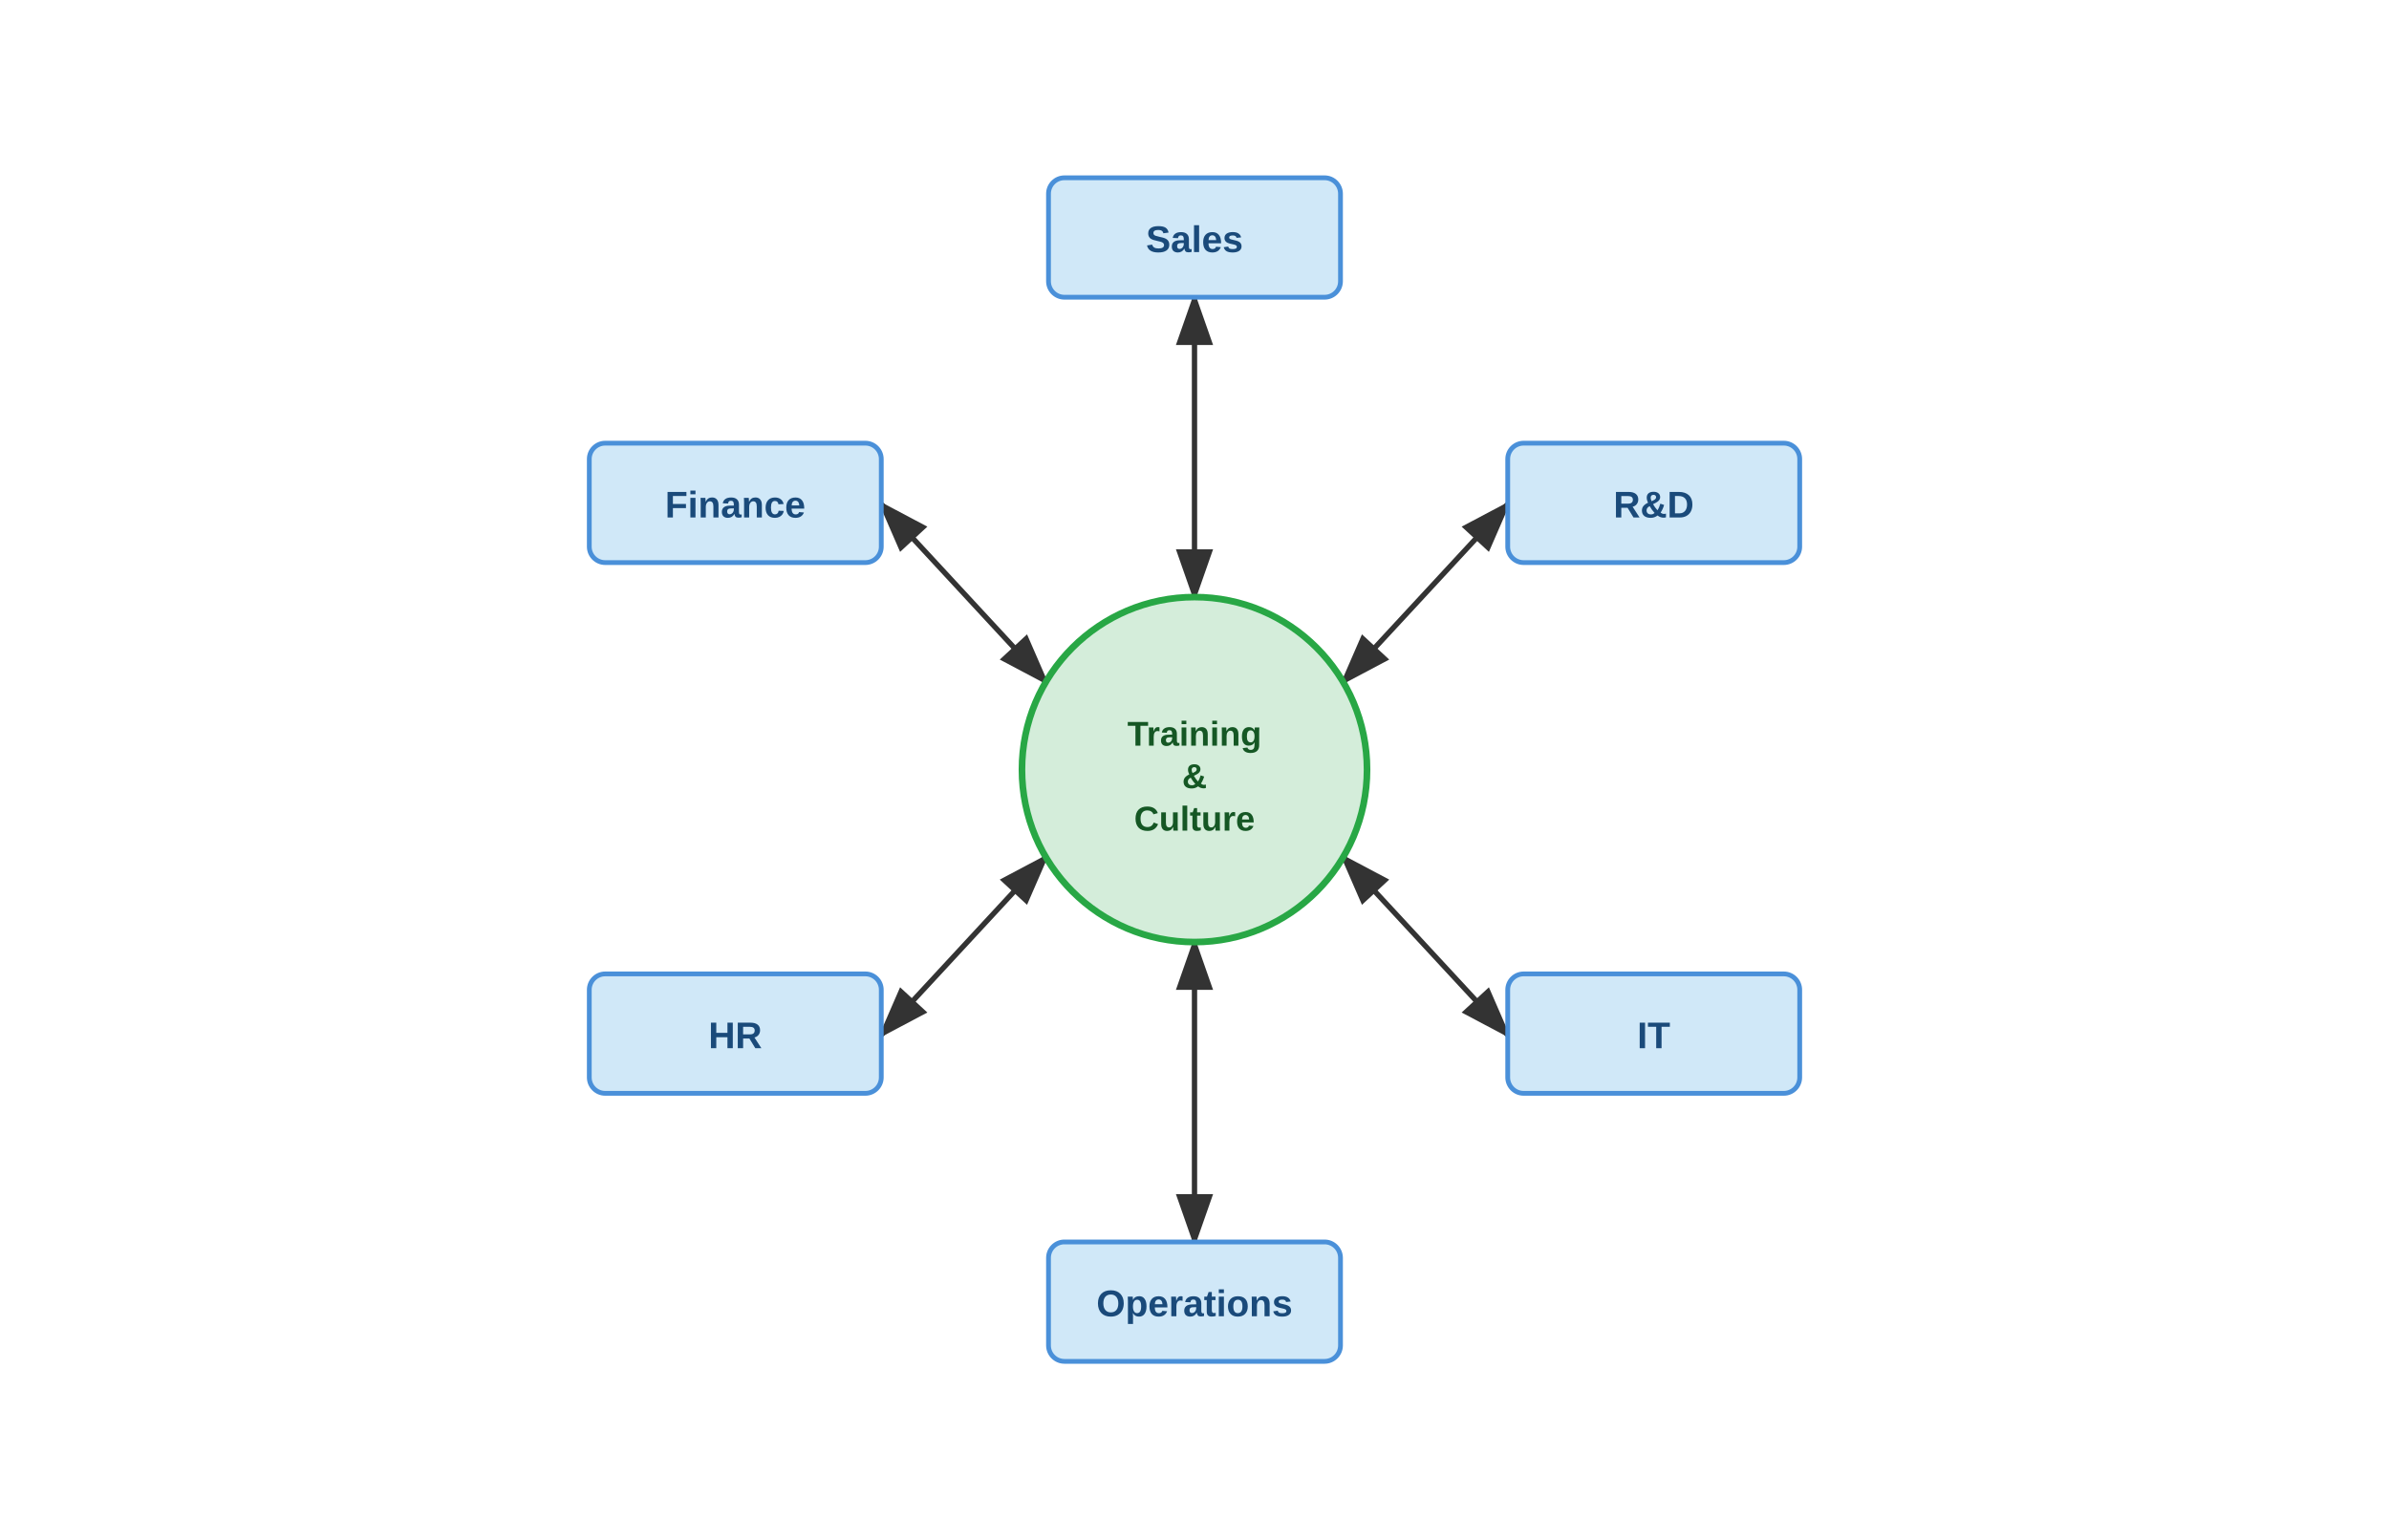
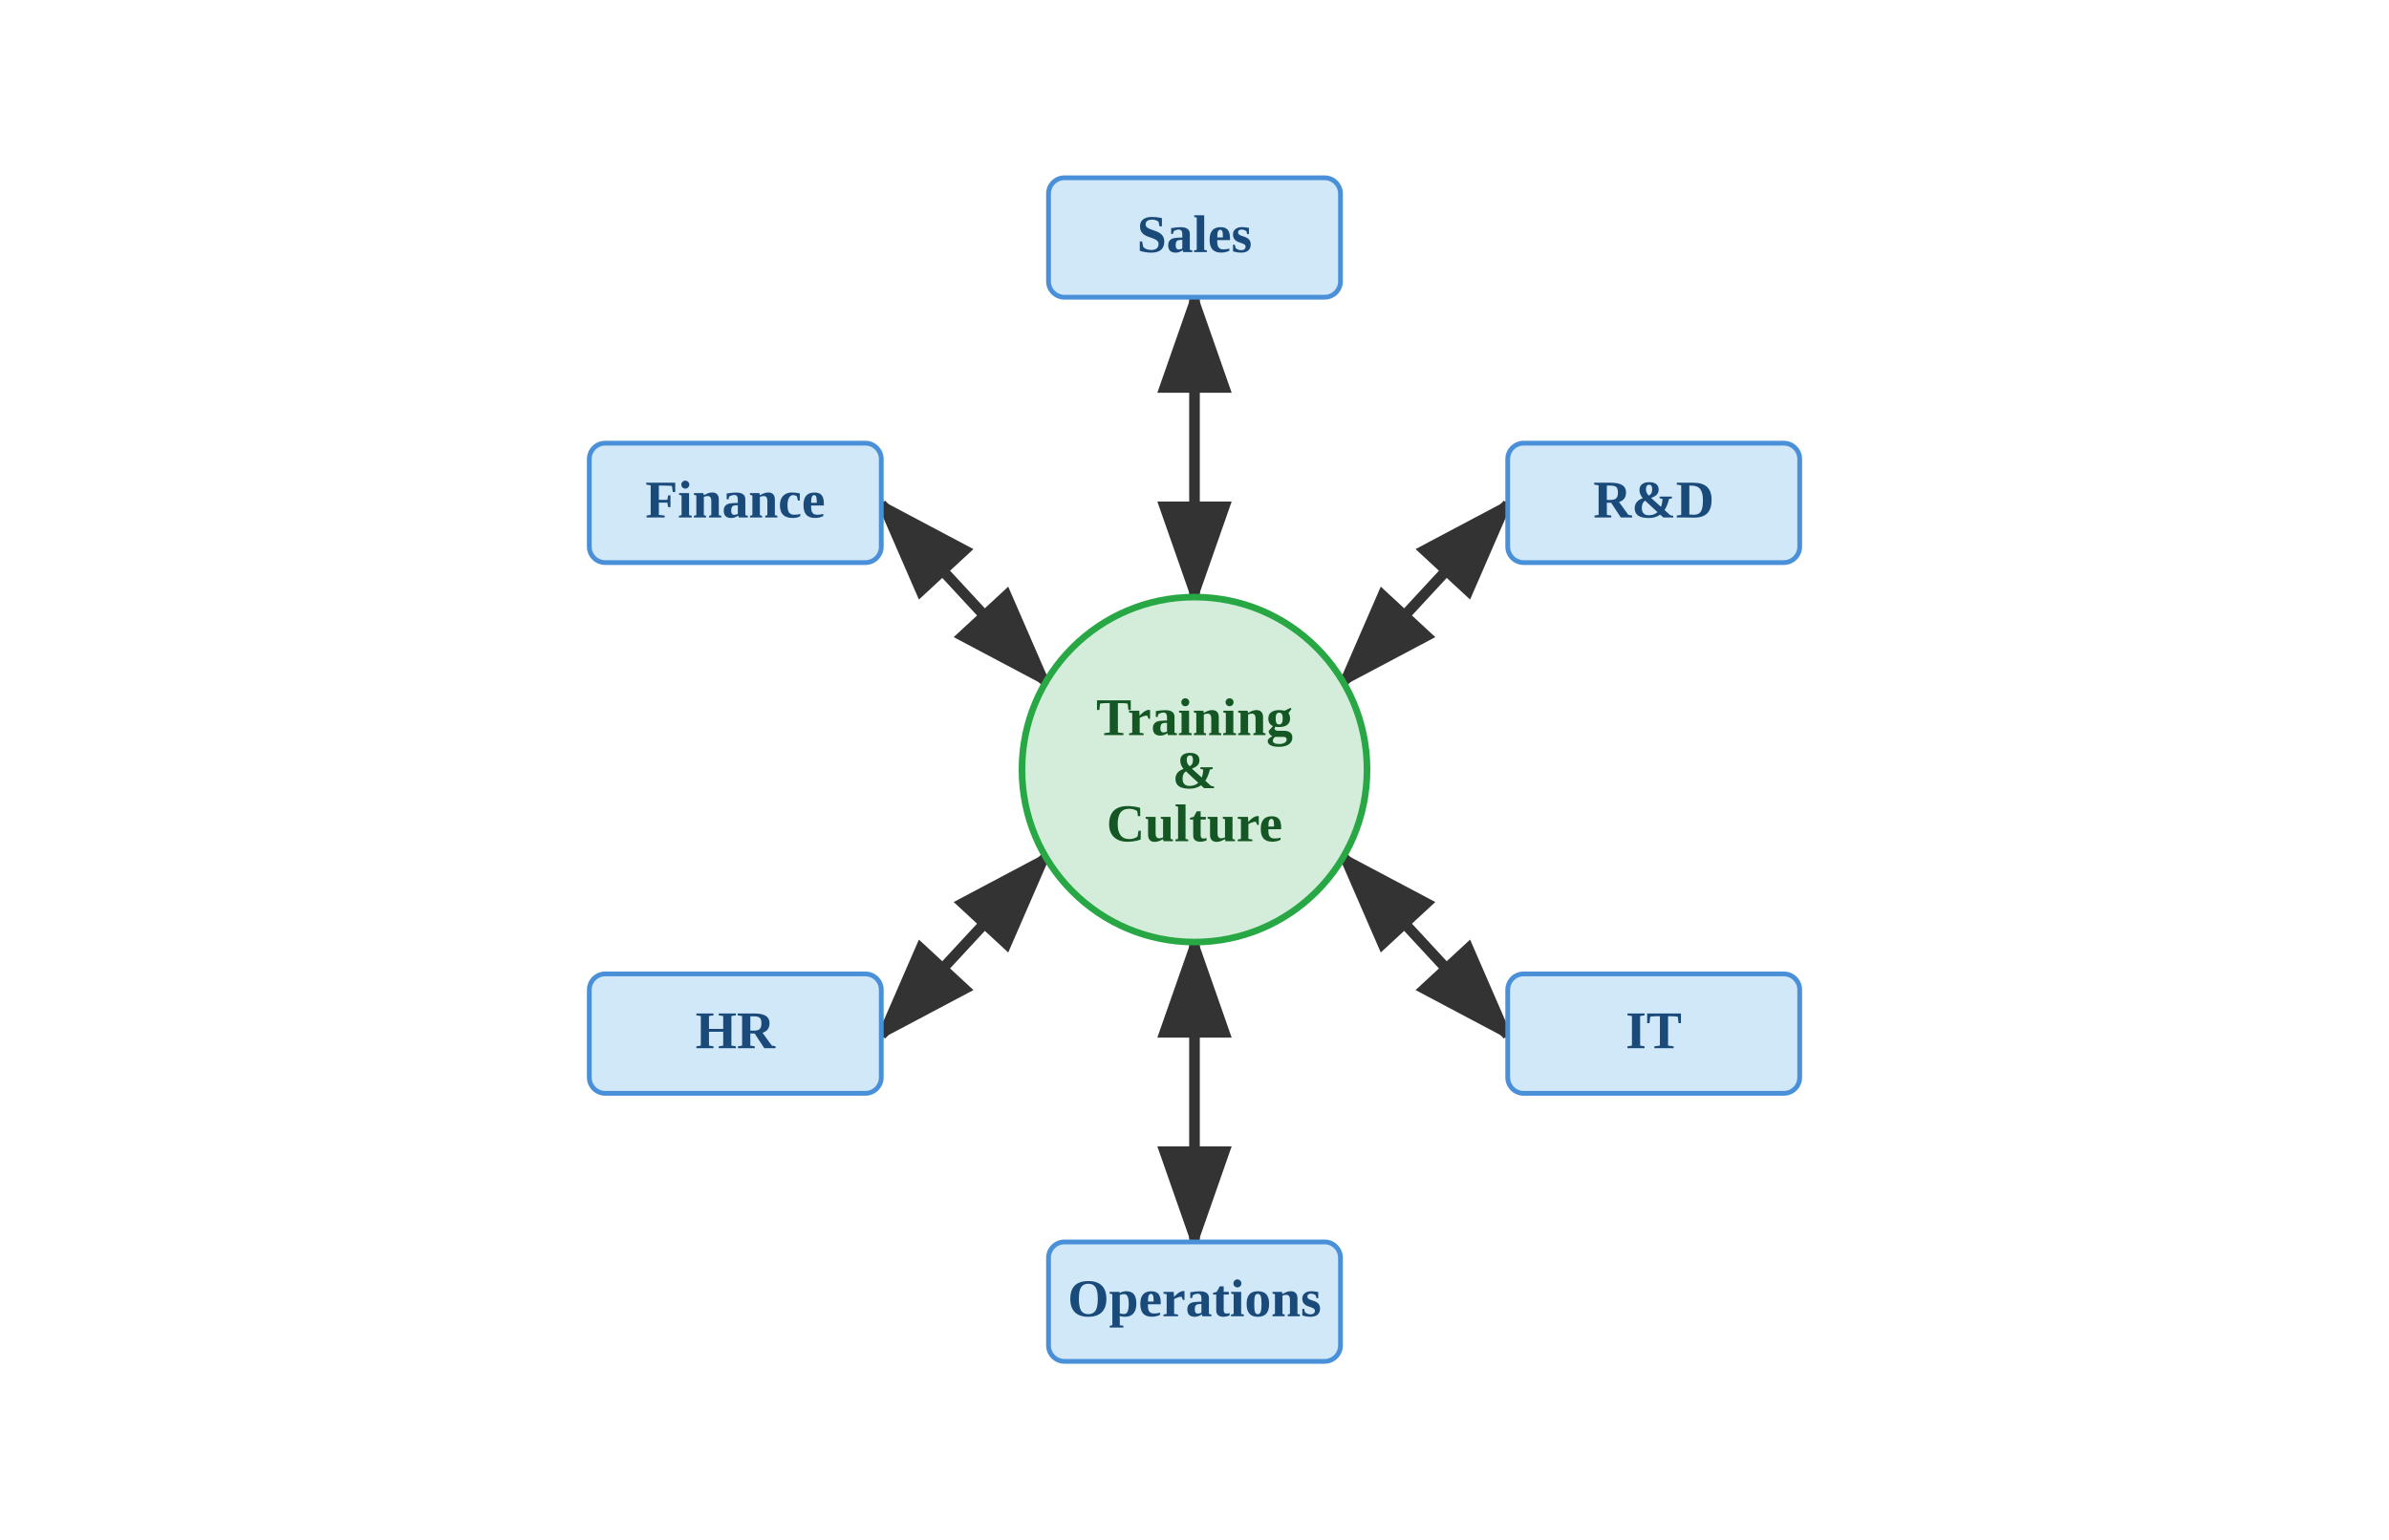
<svg xmlns="http://www.w3.org/2000/svg" viewBox="0 0 900 580">
  <defs>
    <marker id="arrowEnd" markerWidth="10" markerHeight="7" refX="9" refY="3.5" orient="auto">
      <polygon points="0 0, 10 3.5, 0 7" fill="#333" />
    </marker>
    <marker id="arrowStart" markerWidth="10" markerHeight="7" refX="1" refY="3.5" orient="auto">
      <polygon points="10 0, 0 3.5, 10 7" fill="#333" />
    </marker>
  </defs>
-   <line x1="450" y1="225" x2="450" y2="112" stroke="#333" stroke-width="2" marker-end="url(#arrowEnd)" marker-start="url(#arrowStart)" />
-   <line x1="506" y1="257" x2="568" y2="190" stroke="#333" stroke-width="2" marker-end="url(#arrowEnd)" marker-start="url(#arrowStart)" />
-   <line x1="506" y1="323" x2="568" y2="390" stroke="#333" stroke-width="2" marker-end="url(#arrowEnd)" marker-start="url(#arrowStart)" />
-   <line x1="450" y1="355" x2="450" y2="468" stroke="#333" stroke-width="2" marker-end="url(#arrowEnd)" marker-start="url(#arrowStart)" />
-   <line x1="394" y1="323" x2="332" y2="390" stroke="#333" stroke-width="2" marker-end="url(#arrowEnd)" marker-start="url(#arrowStart)" />
-   <line x1="394" y1="257" x2="332" y2="190" stroke="#333" stroke-width="2" marker-end="url(#arrowEnd)" marker-start="url(#arrowStart)" />
+   <line x1="450" y1="225" x2="450" y2="112" stroke="#333" stroke-width="4" marker-end="url(#arrowEnd)" marker-start="url(#arrowStart)" />
+   <line x1="506" y1="257" x2="568" y2="190" stroke="#333" stroke-width="4" marker-end="url(#arrowEnd)" marker-start="url(#arrowStart)" />
+   <line x1="506" y1="323" x2="568" y2="390" stroke="#333" stroke-width="4" marker-end="url(#arrowEnd)" marker-start="url(#arrowStart)" />
+   <line x1="450" y1="355" x2="450" y2="468" stroke="#333" stroke-width="4" marker-end="url(#arrowEnd)" marker-start="url(#arrowStart)" />
+   <line x1="394" y1="323" x2="332" y2="390" stroke="#333" stroke-width="4" marker-end="url(#arrowEnd)" marker-start="url(#arrowStart)" />
+   <line x1="394" y1="257" x2="332" y2="190" stroke="#333" stroke-width="4" marker-end="url(#arrowEnd)" marker-start="url(#arrowStart)" />
  <circle cx="450" cy="290" r="65" fill="#d4edda" stroke="#28a745" stroke-width="2.5" />
-   <text x="450" y="281" text-anchor="middle" font-family="Arial" font-size="13" font-weight="bold" fill="#155724">Training</text>
-   <text x="450" y="297" text-anchor="middle" font-family="Arial" font-size="13" font-weight="bold" fill="#155724">&amp;</text>
-   <text x="450" y="313" text-anchor="middle" font-family="Arial" font-size="13" font-weight="bold" fill="#155724">Culture</text>
+   <text x="450" y="277" text-anchor="middle" font-size="20" font-weight="bold" fill="#155724">Training</text>
+   <text x="450" y="297" text-anchor="middle" font-size="20" font-weight="bold" fill="#155724">&amp;</text>
+   <text x="450" y="317" text-anchor="middle" font-size="20" font-weight="bold" fill="#155724">Culture</text>
  <rect x="395" y="67" width="110" height="45" rx="6" fill="#d0e8f8" stroke="#4a90d9" stroke-width="1.8" />
-   <text x="450" y="95" text-anchor="middle" font-family="Arial" font-size="14" font-weight="bold" fill="#1a4a7a">Sales</text>
+   <text x="450" y="95" text-anchor="middle" font-size="20" font-weight="bold" fill="#1a4a7a">Sales</text>
  <rect x="568" y="167" width="110" height="45" rx="6" fill="#d0e8f8" stroke="#4a90d9" stroke-width="1.8" />
-   <text x="623" y="195" text-anchor="middle" font-family="Arial" font-size="14" font-weight="bold" fill="#1a4a7a">R&amp;D</text>
+   <text x="623" y="195" text-anchor="middle" font-size="20" font-weight="bold" fill="#1a4a7a">R&amp;D</text>
  <rect x="568" y="367" width="110" height="45" rx="6" fill="#d0e8f8" stroke="#4a90d9" stroke-width="1.8" />
-   <text x="623" y="395" text-anchor="middle" font-family="Arial" font-size="14" font-weight="bold" fill="#1a4a7a">IT</text>
+   <text x="623" y="395" text-anchor="middle" font-size="20" font-weight="bold" fill="#1a4a7a">IT</text>
  <rect x="395" y="468" width="110" height="45" rx="6" fill="#d0e8f8" stroke="#4a90d9" stroke-width="1.8" />
-   <text x="450" y="496" text-anchor="middle" font-family="Arial" font-size="14" font-weight="bold" fill="#1a4a7a">Operations</text>
+   <text x="450" y="496" text-anchor="middle" font-size="20" font-weight="bold" fill="#1a4a7a">Operations</text>
  <rect x="222" y="367" width="110" height="45" rx="6" fill="#d0e8f8" stroke="#4a90d9" stroke-width="1.8" />
-   <text x="277" y="395" text-anchor="middle" font-family="Arial" font-size="14" font-weight="bold" fill="#1a4a7a">HR</text>
+   <text x="277" y="395" text-anchor="middle" font-size="20" font-weight="bold" fill="#1a4a7a">HR</text>
  <rect x="222" y="167" width="110" height="45" rx="6" fill="#d0e8f8" stroke="#4a90d9" stroke-width="1.8" />
-   <text x="277" y="195" text-anchor="middle" font-family="Arial" font-size="14" font-weight="bold" fill="#1a4a7a">Finance</text>
+   <text x="277" y="195" text-anchor="middle" font-size="20" font-weight="bold" fill="#1a4a7a">Finance</text>
</svg>
